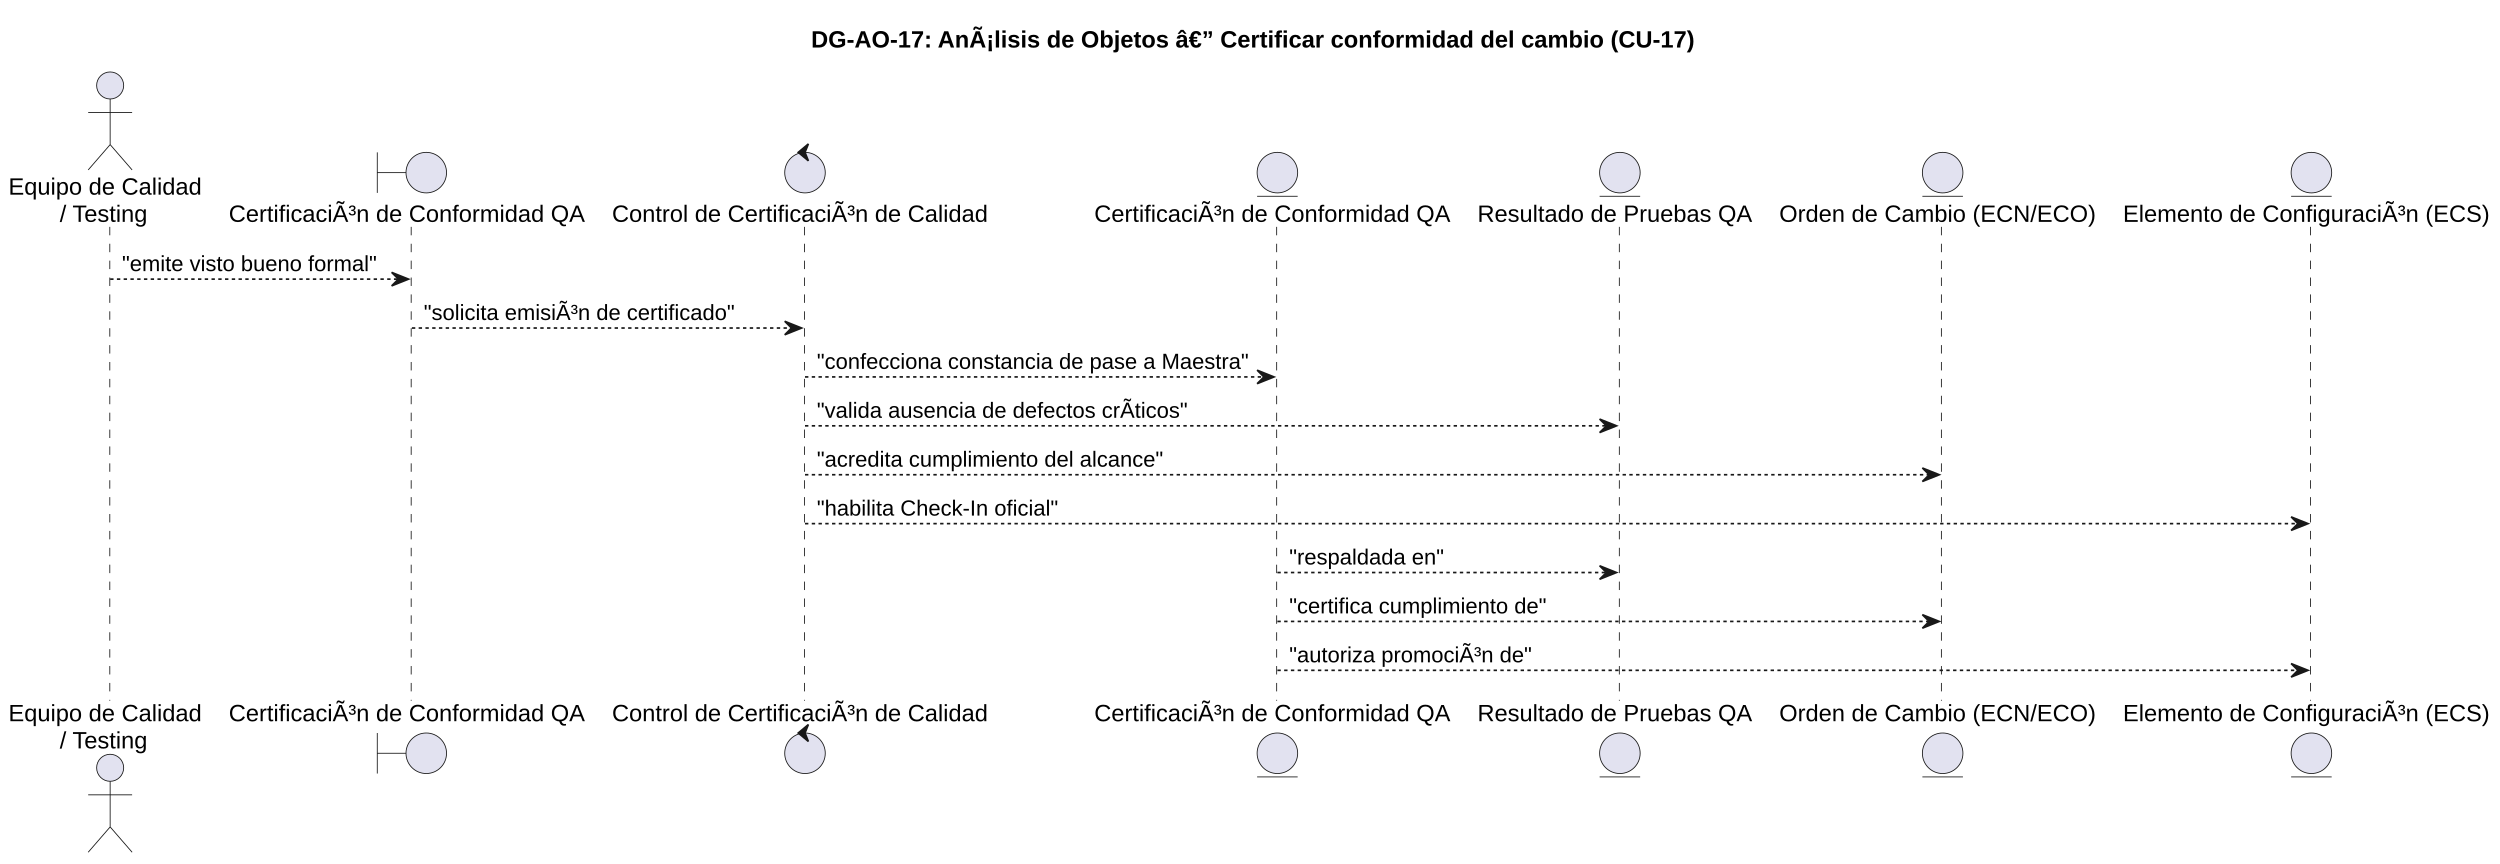
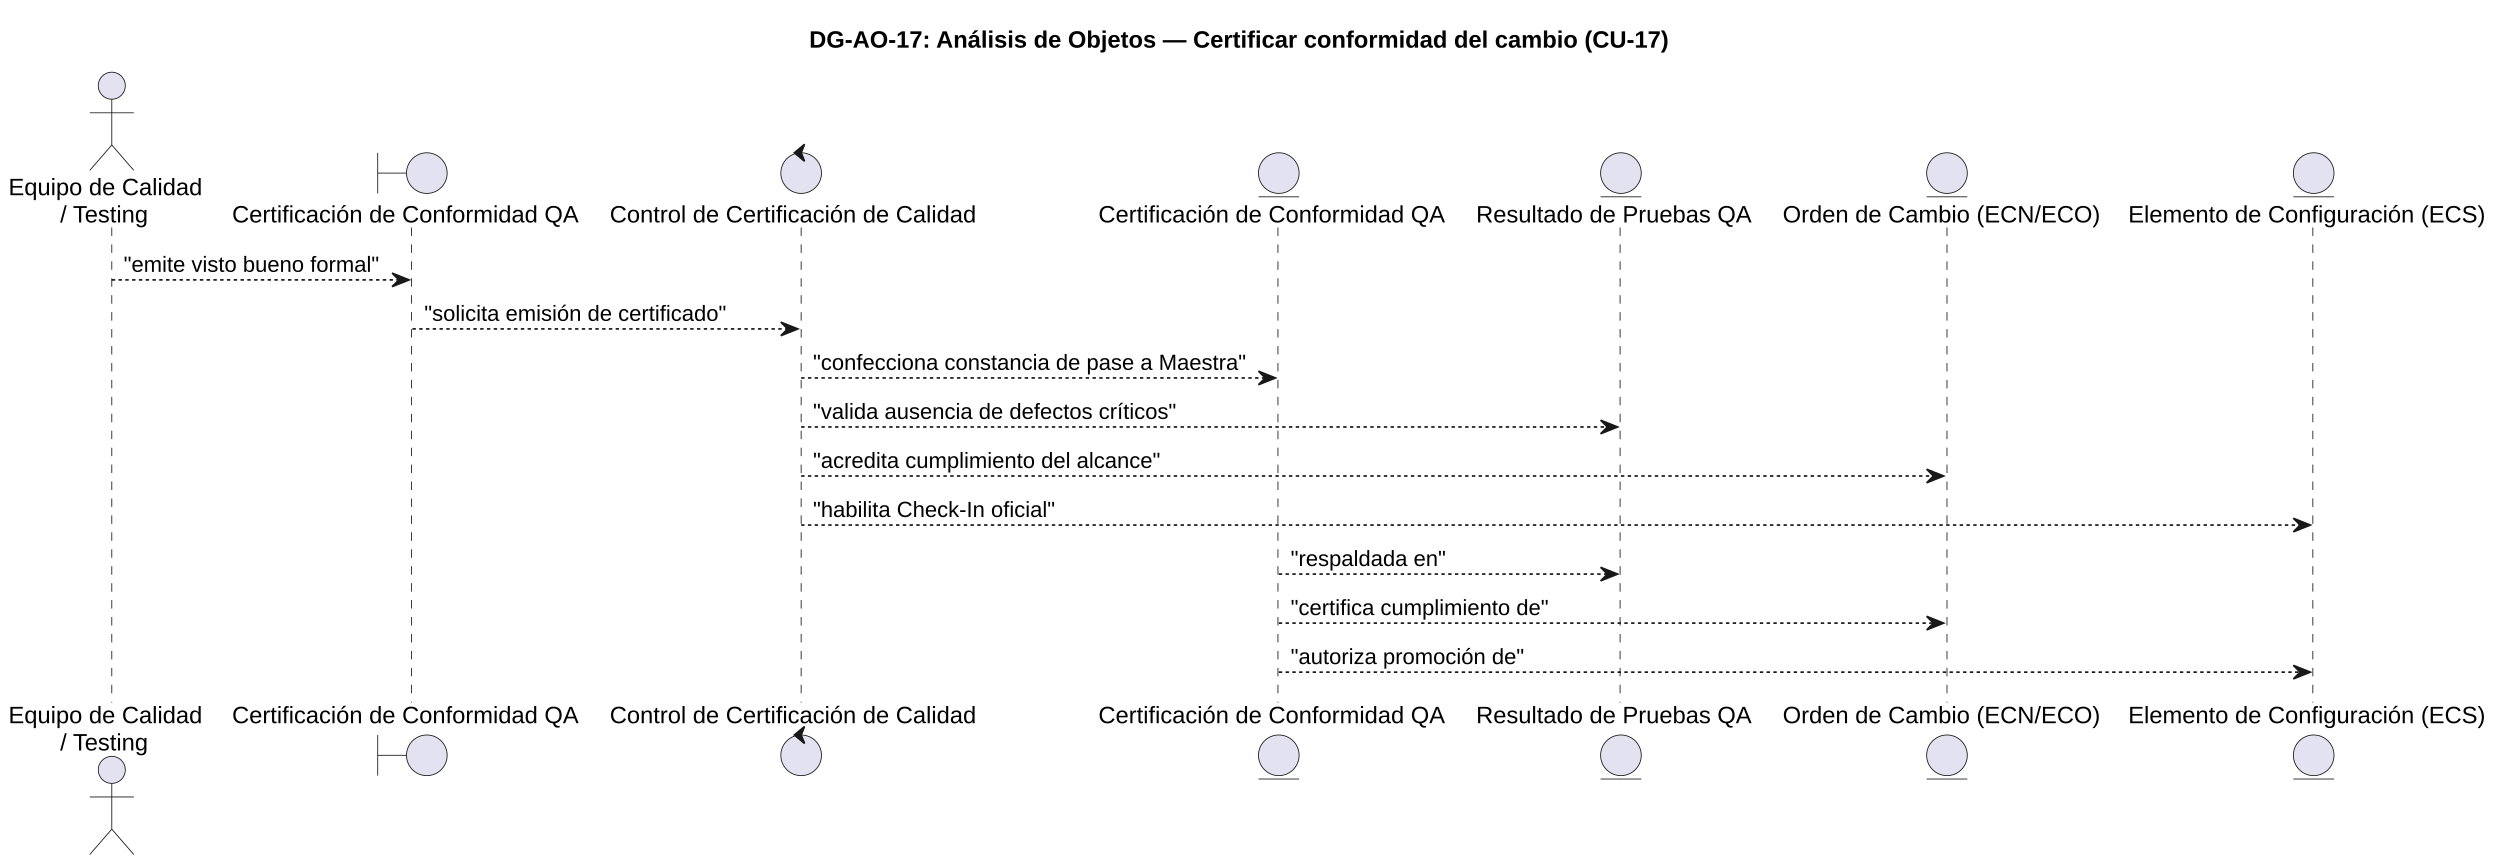
- <svg xmlns="http://www.w3.org/2000/svg" contentStyleType="text/css" height="511px" preserveAspectRatio="none" style="width:1480px;height:511px;background:#FFFFFF;" version="1.1" viewBox="0 0 1480 511" width="1480px" zoomAndPan="magnify">
+ <svg xmlns="http://www.w3.org/2000/svg" contentStyleType="text/css" height="511px" preserveAspectRatio="none" style="width:1476px;height:511px;background:#FFFFFF;" version="1.1" viewBox="0 0 1476 511" width="1476px" zoomAndPan="magnify">
  <defs />
  <g>
-     <text fill="#000000" font-family="Arial" font-size="14" font-weight="bold" lengthAdjust="spacing" textLength="523.537" x="480.181" y="28.132">DG-AO-17: AnÃ¡lisis de Objetos â€” Certificar conformidad del cambio (CU-17)</text>
-     <line style="stroke:#181818;stroke-width:0.5;stroke-dasharray:5.0,5.0;" x1="65" x2="65" y1="134.296" y2="414.834" />
-     <line style="stroke:#181818;stroke-width:0.5;stroke-dasharray:5.0,5.0;" x1="243.42" x2="243.42" y1="134.296" y2="414.834" />
-     <line style="stroke:#181818;stroke-width:0.5;stroke-dasharray:5.0,5.0;" x1="476.281" x2="476.281" y1="134.296" y2="414.834" />
-     <line style="stroke:#181818;stroke-width:0.5;stroke-dasharray:5.0,5.0;" x1="755.784" x2="755.784" y1="134.296" y2="414.834" />
-     <line style="stroke:#181818;stroke-width:0.5;stroke-dasharray:5.0,5.0;" x1="958.645" x2="958.645" y1="134.296" y2="414.834" />
-     <line style="stroke:#181818;stroke-width:0.5;stroke-dasharray:5.0,5.0;" x1="1149.3" x2="1149.3" y1="134.296" y2="414.834" />
-     <line style="stroke:#181818;stroke-width:0.5;stroke-dasharray:5.0,5.0;" x1="1367.803" x2="1367.803" y1="134.296" y2="414.834" />
-     <text fill="#000000" font-family="Arial" font-size="14" lengthAdjust="spacing" textLength="114.42" x="5" y="115.231">Equipo de Calidad</text>
-     <text fill="#000000" font-family="Arial" font-size="14" lengthAdjust="spacing" textLength="53.69" x="35.365" y="131.329">/ Testing</text>
-     <ellipse cx="65.21" cy="50.599" fill="#E2E2F0" rx="8" ry="8" style="stroke:#181818;stroke-width:0.5;" />
-     <path d="M65.21,58.599 L65.21,85.599 M52.21,66.599 L78.21,66.599 M65.21,85.599 L52.21,100.599 M65.21,85.599 L78.21,100.599 " fill="none" style="stroke:#181818;stroke-width:0.5;" />
-     <text fill="#000000" font-family="Arial" font-size="14" lengthAdjust="spacing" textLength="114.42" x="5" y="426.966">Equipo de Calidad</text>
-     <text fill="#000000" font-family="Arial" font-size="14" lengthAdjust="spacing" textLength="53.69" x="35.365" y="443.065">/ Testing</text>
-     <ellipse cx="65.21" cy="454.532" fill="#E2E2F0" rx="8" ry="8" style="stroke:#181818;stroke-width:0.5;" />
-     <path d="M65.21,462.532 L65.21,489.532 M52.21,470.532 L78.21,470.532 M65.21,489.532 L52.21,504.532 M65.21,489.532 L78.21,504.532 " fill="none" style="stroke:#181818;stroke-width:0.5;" />
-     <text fill="#000000" font-family="Arial" font-size="14" lengthAdjust="spacing" textLength="210.861" x="135.42" y="131.329">CertificaciÃ³n de Conformidad QA</text>
-     <path d="M223.351,90.197 L223.351,114.197 M223.351,102.197 L240.351,102.197 " fill="none" style="stroke:#181818;stroke-width:0.5;" />
-     <ellipse cx="252.351" cy="102.197" fill="#E2E2F0" rx="12" ry="12" style="stroke:#181818;stroke-width:0.5;" />
-     <text fill="#000000" font-family="Arial" font-size="14" lengthAdjust="spacing" textLength="210.861" x="135.42" y="426.966">CertificaciÃ³n de Conformidad QA</text>
-     <path d="M223.351,433.933 L223.351,457.933 M223.351,445.933 L240.351,445.933 " fill="none" style="stroke:#181818;stroke-width:0.5;" />
-     <ellipse cx="252.351" cy="445.933" fill="#E2E2F0" rx="12" ry="12" style="stroke:#181818;stroke-width:0.5;" />
-     <text fill="#000000" font-family="Arial" font-size="14" lengthAdjust="spacing" textLength="222.551" x="362.281" y="131.329">Control de CertificaciÃ³n de Calidad</text>
-     <ellipse cx="476.557" cy="102.197" fill="#E2E2F0" rx="12" ry="12" style="stroke:#181818;stroke-width:0.5;" />
-     <polygon fill="#181818" points="472.557,90.197,478.557,85.197,476.557,90.197,478.557,95.197,472.557,90.197" style="stroke:#181818;stroke-width:1.0;" />
-     <text fill="#000000" font-family="Arial" font-size="14" lengthAdjust="spacing" textLength="222.551" x="362.281" y="426.966">Control de CertificaciÃ³n de Calidad</text>
-     <ellipse cx="476.557" cy="445.933" fill="#E2E2F0" rx="12" ry="12" style="stroke:#181818;stroke-width:0.5;" />
-     <polygon fill="#181818" points="472.557,433.933,478.557,428.933,476.557,433.933,478.557,438.933,472.557,433.933" style="stroke:#181818;stroke-width:1.0;" />
-     <text fill="#000000" font-family="Arial" font-size="14" lengthAdjust="spacing" textLength="210.861" x="647.784" y="131.329">CertificaciÃ³n de Conformidad QA</text>
-     <ellipse cx="756.215" cy="102.197" fill="#E2E2F0" rx="12" ry="12" style="stroke:#181818;stroke-width:0.5;" />
-     <line style="stroke:#181818;stroke-width:0.5;" x1="744.215" x2="768.215" y1="116.197" y2="116.197" />
-     <text fill="#000000" font-family="Arial" font-size="14" lengthAdjust="spacing" textLength="210.861" x="647.784" y="426.966">CertificaciÃ³n de Conformidad QA</text>
-     <ellipse cx="756.215" cy="445.933" fill="#E2E2F0" rx="12" ry="12" style="stroke:#181818;stroke-width:0.5;" />
-     <line style="stroke:#181818;stroke-width:0.5;" x1="744.215" x2="768.215" y1="459.933" y2="459.933" />
-     <text fill="#000000" font-family="Arial" font-size="14" lengthAdjust="spacing" textLength="162.654" x="874.645" y="131.329">Resultado de Pruebas QA</text>
-     <ellipse cx="958.973" cy="102.197" fill="#E2E2F0" rx="12" ry="12" style="stroke:#181818;stroke-width:0.5;" />
-     <line style="stroke:#181818;stroke-width:0.5;" x1="946.973" x2="970.973" y1="116.197" y2="116.197" />
-     <text fill="#000000" font-family="Arial" font-size="14" lengthAdjust="spacing" textLength="162.654" x="874.645" y="426.966">Resultado de Pruebas QA</text>
-     <ellipse cx="958.973" cy="445.933" fill="#E2E2F0" rx="12" ry="12" style="stroke:#181818;stroke-width:0.5;" />
-     <line style="stroke:#181818;stroke-width:0.5;" x1="946.973" x2="970.973" y1="459.933" y2="459.933" />
-     <text fill="#000000" font-family="Arial" font-size="14" lengthAdjust="spacing" textLength="187.503" x="1053.3" y="131.329">Orden de Cambio (ECN/ECO)</text>
-     <ellipse cx="1150.051" cy="102.197" fill="#E2E2F0" rx="12" ry="12" style="stroke:#181818;stroke-width:0.5;" />
-     <line style="stroke:#181818;stroke-width:0.5;" x1="1138.051" x2="1162.051" y1="116.197" y2="116.197" />
-     <text fill="#000000" font-family="Arial" font-size="14" lengthAdjust="spacing" textLength="187.503" x="1053.3" y="426.966">Orden de Cambio (ECN/ECO)</text>
-     <ellipse cx="1150.051" cy="445.933" fill="#E2E2F0" rx="12" ry="12" style="stroke:#181818;stroke-width:0.5;" />
-     <line style="stroke:#181818;stroke-width:0.5;" x1="1138.051" x2="1162.051" y1="459.933" y2="459.933" />
-     <text fill="#000000" font-family="Arial" font-size="14" lengthAdjust="spacing" textLength="217.096" x="1256.803" y="131.329">Elemento de ConfiguraciÃ³n (ECS)</text>
-     <ellipse cx="1368.351" cy="102.197" fill="#E2E2F0" rx="12" ry="12" style="stroke:#181818;stroke-width:0.5;" />
-     <line style="stroke:#181818;stroke-width:0.5;" x1="1356.351" x2="1380.351" y1="116.197" y2="116.197" />
-     <text fill="#000000" font-family="Arial" font-size="14" lengthAdjust="spacing" textLength="217.096" x="1256.803" y="426.966">Elemento de ConfiguraciÃ³n (ECS)</text>
-     <ellipse cx="1368.351" cy="445.933" fill="#E2E2F0" rx="12" ry="12" style="stroke:#181818;stroke-width:0.5;" />
-     <line style="stroke:#181818;stroke-width:0.5;" x1="1356.351" x2="1380.351" y1="459.933" y2="459.933" />
-     <polygon fill="#181818" points="231.851,161.245,241.851,165.245,231.851,169.245,235.851,165.245" style="stroke:#181818;stroke-width:1.0;" />
-     <line style="stroke:#181818;stroke-width:1.0;stroke-dasharray:2.0,2.0;" x1="65.21" x2="237.851" y1="165.245" y2="165.245" />
-     <text fill="#000000" font-family="Arial" font-size="13" lengthAdjust="spacing" textLength="150.852" x="72.21" y="160.49">"emite visto bueno formal"</text>
-     <polygon fill="#181818" points="464.557,190.193,474.557,194.193,464.557,198.193,468.557,194.193" style="stroke:#181818;stroke-width:1.0;" />
-     <line style="stroke:#181818;stroke-width:1.0;stroke-dasharray:2.0,2.0;" x1="243.851" x2="470.557" y1="194.193" y2="194.193" />
-     <text fill="#000000" font-family="Arial" font-size="13" lengthAdjust="spacing" textLength="184.076" x="250.851" y="189.439">"solicita emisiÃ³n de certificado"</text>
-     <polygon fill="#181818" points="744.215,219.142,754.215,223.142,744.215,227.142,748.215,223.142" style="stroke:#181818;stroke-width:1.0;" />
-     <line style="stroke:#181818;stroke-width:1.0;stroke-dasharray:2.0,2.0;" x1="476.557" x2="750.215" y1="223.142" y2="223.142" />
-     <text fill="#000000" font-family="Arial" font-size="13" lengthAdjust="spacing" textLength="255.658" x="483.557" y="218.387">"confecciona constancia de pase a Maestra"</text>
-     <polygon fill="#181818" points="946.973,248.091,956.973,252.091,946.973,256.091,950.973,252.091" style="stroke:#181818;stroke-width:1.0;" />
-     <line style="stroke:#181818;stroke-width:1.0;stroke-dasharray:2.0,2.0;" x1="476.557" x2="952.973" y1="252.091" y2="252.091" />
-     <text fill="#000000" font-family="Arial" font-size="13" lengthAdjust="spacing" textLength="223.844" x="483.557" y="247.336">"valida ausencia de defectos crÃ­ticos"</text>
-     <polygon fill="#181818" points="1138.051,277.04,1148.051,281.04,1138.051,285.04,1142.051,281.04" style="stroke:#181818;stroke-width:1.0;" />
-     <line style="stroke:#181818;stroke-width:1.0;stroke-dasharray:2.0,2.0;" x1="476.557" x2="1144.051" y1="281.04" y2="281.04" />
-     <text fill="#000000" font-family="Arial" font-size="13" lengthAdjust="spacing" textLength="205.055" x="483.557" y="276.285">"acredita cumplimiento del alcance"</text>
-     <polygon fill="#181818" points="1356.351,305.988,1366.351,309.988,1356.351,313.988,1360.351,309.988" style="stroke:#181818;stroke-width:1.0;" />
-     <line style="stroke:#181818;stroke-width:1.0;stroke-dasharray:2.0,2.0;" x1="476.557" x2="1362.351" y1="309.988" y2="309.988" />
-     <text fill="#000000" font-family="Arial" font-size="13" lengthAdjust="spacing" textLength="142.905" x="483.557" y="305.233">"habilita Check-In oficial"</text>
-     <polygon fill="#181818" points="946.973,334.937,956.973,338.937,946.973,342.937,950.973,338.937" style="stroke:#181818;stroke-width:1.0;" />
-     <line style="stroke:#181818;stroke-width:1.0;stroke-dasharray:2.0,2.0;" x1="756.215" x2="952.973" y1="338.937" y2="338.937" />
-     <text fill="#000000" font-family="Arial" font-size="13" lengthAdjust="spacing" textLength="91.628" x="763.215" y="334.182">"respaldada en"</text>
-     <polygon fill="#181818" points="1138.051,363.886,1148.051,367.886,1138.051,371.886,1142.051,367.886" style="stroke:#181818;stroke-width:1.0;" />
-     <line style="stroke:#181818;stroke-width:1.0;stroke-dasharray:2.0,2.0;" x1="756.215" x2="1144.051" y1="367.886" y2="367.886" />
-     <text fill="#000000" font-family="Arial" font-size="13" lengthAdjust="spacing" textLength="152.287" x="763.215" y="363.131">"certifica cumplimiento de"</text>
-     <polygon fill="#181818" points="1356.351,392.834,1366.351,396.834,1356.351,400.834,1360.351,396.834" style="stroke:#181818;stroke-width:1.0;" />
-     <line style="stroke:#181818;stroke-width:1.0;stroke-dasharray:2.0,2.0;" x1="756.215" x2="1362.351" y1="396.834" y2="396.834" />
-     <text fill="#000000" font-family="Arial" font-size="13" lengthAdjust="spacing" textLength="143.628" x="763.215" y="392.08">"autoriza promociÃ³n de"</text>
+     <text fill="#000000" font-family="Arial" font-size="14" font-weight="bold" lengthAdjust="spacing" textLength="524" x="477.75" y="28.132">DG-AO-17: Análisis de Objetos — Certificar conformidad del cambio (CU-17)</text>
+     <line style="stroke:#181818;stroke-width:0.5;stroke-dasharray:5.0,5.0;" x1="66" x2="66" y1="134.296" y2="414.834" />
+     <line style="stroke:#181818;stroke-width:0.5;stroke-dasharray:5.0,5.0;" x1="243" x2="243" y1="134.296" y2="414.834" />
+     <line style="stroke:#181818;stroke-width:0.5;stroke-dasharray:5.0,5.0;" x1="473" x2="473" y1="134.296" y2="414.834" />
+     <line style="stroke:#181818;stroke-width:0.5;stroke-dasharray:5.0,5.0;" x1="754.5" x2="754.5" y1="134.296" y2="414.834" />
+     <line style="stroke:#181818;stroke-width:0.5;stroke-dasharray:5.0,5.0;" x1="956.5" x2="956.5" y1="134.296" y2="414.834" />
+     <line style="stroke:#181818;stroke-width:0.5;stroke-dasharray:5.0,5.0;" x1="1149.5" x2="1149.5" y1="134.296" y2="414.834" />
+     <line style="stroke:#181818;stroke-width:0.5;stroke-dasharray:5.0,5.0;" x1="1365.5" x2="1365.5" y1="134.296" y2="414.834" />
+     <text fill="#000000" font-family="Arial" font-size="14" lengthAdjust="spacing" textLength="116" x="5" y="115.231">Equipo de Calidad</text>
+     <text fill="#000000" font-family="Arial" font-size="14" lengthAdjust="spacing" textLength="55" x="35.5" y="131.329">/ Testing</text>
+     <ellipse cx="66" cy="50.599" fill="#E2E2F0" rx="8" ry="8" style="stroke:#181818;stroke-width:0.5;" />
+     <path d="M66,58.599 L66,85.599 M53,66.599 L79,66.599 M66,85.599 L53,100.599 M66,85.599 L79,100.599 " fill="none" style="stroke:#181818;stroke-width:0.5;" />
+     <text fill="#000000" font-family="Arial" font-size="14" lengthAdjust="spacing" textLength="116" x="5" y="426.966">Equipo de Calidad</text>
+     <text fill="#000000" font-family="Arial" font-size="14" lengthAdjust="spacing" textLength="55" x="35.5" y="443.065">/ Testing</text>
+     <ellipse cx="66" cy="454.532" fill="#E2E2F0" rx="8" ry="8" style="stroke:#181818;stroke-width:0.5;" />
+     <path d="M66,462.532 L66,489.532 M53,470.532 L79,470.532 M66,489.532 L53,504.532 M66,489.532 L79,504.532 " fill="none" style="stroke:#181818;stroke-width:0.5;" />
+     <text fill="#000000" font-family="Arial" font-size="14" lengthAdjust="spacing" textLength="207" x="137" y="131.329">Certificación de Conformidad QA</text>
+     <path d="M223,90.197 L223,114.197 M223,102.197 L240,102.197 " fill="none" style="stroke:#181818;stroke-width:0.5;" />
+     <ellipse cx="252" cy="102.197" fill="#E2E2F0" rx="12" ry="12" style="stroke:#181818;stroke-width:0.5;" />
+     <text fill="#000000" font-family="Arial" font-size="14" lengthAdjust="spacing" textLength="207" x="137" y="426.966">Certificación de Conformidad QA</text>
+     <path d="M223,433.933 L223,457.933 M223,445.933 L240,445.933 " fill="none" style="stroke:#181818;stroke-width:0.5;" />
+     <ellipse cx="252" cy="445.933" fill="#E2E2F0" rx="12" ry="12" style="stroke:#181818;stroke-width:0.5;" />
+     <text fill="#000000" font-family="Arial" font-size="14" lengthAdjust="spacing" textLength="220" x="360" y="131.329">Control de Certificación de Calidad</text>
+     <ellipse cx="473" cy="102.197" fill="#E2E2F0" rx="12" ry="12" style="stroke:#181818;stroke-width:0.5;" />
+     <polygon fill="#181818" points="469,90.197,475,85.197,473,90.197,475,95.197,469,90.197" style="stroke:#181818;stroke-width:1.0;" />
+     <text fill="#000000" font-family="Arial" font-size="14" lengthAdjust="spacing" textLength="220" x="360" y="426.966">Control de Certificación de Calidad</text>
+     <ellipse cx="473" cy="445.933" fill="#E2E2F0" rx="12" ry="12" style="stroke:#181818;stroke-width:0.5;" />
+     <polygon fill="#181818" points="469,433.933,475,428.933,473,433.933,475,438.933,469,433.933" style="stroke:#181818;stroke-width:1.0;" />
+     <text fill="#000000" font-family="Arial" font-size="14" lengthAdjust="spacing" textLength="207" x="648.5" y="131.329">Certificación de Conformidad QA</text>
+     <ellipse cx="755" cy="102.197" fill="#E2E2F0" rx="12" ry="12" style="stroke:#181818;stroke-width:0.5;" />
+     <line style="stroke:#181818;stroke-width:0.5;" x1="743" x2="767" y1="116.197" y2="116.197" />
+     <text fill="#000000" font-family="Arial" font-size="14" lengthAdjust="spacing" textLength="207" x="648.5" y="426.966">Certificación de Conformidad QA</text>
+     <ellipse cx="755" cy="445.933" fill="#E2E2F0" rx="12" ry="12" style="stroke:#181818;stroke-width:0.5;" />
+     <line style="stroke:#181818;stroke-width:0.5;" x1="743" x2="767" y1="459.933" y2="459.933" />
+     <text fill="#000000" font-family="Arial" font-size="14" lengthAdjust="spacing" textLength="165" x="871.5" y="131.329">Resultado de Pruebas QA</text>
+     <ellipse cx="957" cy="102.197" fill="#E2E2F0" rx="12" ry="12" style="stroke:#181818;stroke-width:0.5;" />
+     <line style="stroke:#181818;stroke-width:0.5;" x1="945" x2="969" y1="116.197" y2="116.197" />
+     <text fill="#000000" font-family="Arial" font-size="14" lengthAdjust="spacing" textLength="165" x="871.5" y="426.966">Resultado de Pruebas QA</text>
+     <ellipse cx="957" cy="445.933" fill="#E2E2F0" rx="12" ry="12" style="stroke:#181818;stroke-width:0.5;" />
+     <line style="stroke:#181818;stroke-width:0.5;" x1="945" x2="969" y1="459.933" y2="459.933" />
+     <text fill="#000000" font-family="Arial" font-size="14" lengthAdjust="spacing" textLength="188" x="1052.5" y="131.329">Orden de Cambio (ECN/ECO)</text>
+     <ellipse cx="1149.5" cy="102.197" fill="#E2E2F0" rx="12" ry="12" style="stroke:#181818;stroke-width:0.5;" />
+     <line style="stroke:#181818;stroke-width:0.5;" x1="1137.5" x2="1161.5" y1="116.197" y2="116.197" />
+     <text fill="#000000" font-family="Arial" font-size="14" lengthAdjust="spacing" textLength="188" x="1052.5" y="426.966">Orden de Cambio (ECN/ECO)</text>
+     <ellipse cx="1149.5" cy="445.933" fill="#E2E2F0" rx="12" ry="12" style="stroke:#181818;stroke-width:0.5;" />
+     <line style="stroke:#181818;stroke-width:0.5;" x1="1137.5" x2="1161.5" y1="459.933" y2="459.933" />
+     <text fill="#000000" font-family="Arial" font-size="14" lengthAdjust="spacing" textLength="213" x="1256.5" y="131.329">Elemento de Configuración (ECS)</text>
+     <ellipse cx="1366" cy="102.197" fill="#E2E2F0" rx="12" ry="12" style="stroke:#181818;stroke-width:0.5;" />
+     <line style="stroke:#181818;stroke-width:0.5;" x1="1354" x2="1378" y1="116.197" y2="116.197" />
+     <text fill="#000000" font-family="Arial" font-size="14" lengthAdjust="spacing" textLength="213" x="1256.5" y="426.966">Elemento de Configuración (ECS)</text>
+     <ellipse cx="1366" cy="445.933" fill="#E2E2F0" rx="12" ry="12" style="stroke:#181818;stroke-width:0.5;" />
+     <line style="stroke:#181818;stroke-width:0.5;" x1="1354" x2="1378" y1="459.933" y2="459.933" />
+     <polygon fill="#181818" points="231.5,161.245,241.5,165.245,231.5,169.245,235.5,165.245" style="stroke:#181818;stroke-width:1.0;" />
+     <line style="stroke:#181818;stroke-width:1.0;stroke-dasharray:2.0,2.0;" x1="66" x2="237.5" y1="165.245" y2="165.245" />
+     <text fill="#000000" font-family="Arial" font-size="13" lengthAdjust="spacing" textLength="150" x="73" y="160.49">"emite visto bueno formal"</text>
+     <polygon fill="#181818" points="461,190.193,471,194.193,461,198.193,465,194.193" style="stroke:#181818;stroke-width:1.0;" />
+     <line style="stroke:#181818;stroke-width:1.0;stroke-dasharray:2.0,2.0;" x1="243.5" x2="467" y1="194.193" y2="194.193" />
+     <text fill="#000000" font-family="Arial" font-size="13" lengthAdjust="spacing" textLength="181" x="250.5" y="189.439">"solicita emisión de certificado"</text>
+     <polygon fill="#181818" points="743,219.142,753,223.142,743,227.142,747,223.142" style="stroke:#181818;stroke-width:1.0;" />
+     <line style="stroke:#181818;stroke-width:1.0;stroke-dasharray:2.0,2.0;" x1="473" x2="749" y1="223.142" y2="223.142" />
+     <text fill="#000000" font-family="Arial" font-size="13" lengthAdjust="spacing" textLength="258" x="480" y="218.387">"confecciona constancia de pase a Maestra"</text>
+     <polygon fill="#181818" points="945,248.091,955,252.091,945,256.091,949,252.091" style="stroke:#181818;stroke-width:1.0;" />
+     <line style="stroke:#181818;stroke-width:1.0;stroke-dasharray:2.0,2.0;" x1="473" x2="951" y1="252.091" y2="252.091" />
+     <text fill="#000000" font-family="Arial" font-size="13" lengthAdjust="spacing" textLength="215" x="480" y="247.336">"valida ausencia de defectos críticos"</text>
+     <polygon fill="#181818" points="1137.5,277.04,1147.5,281.04,1137.5,285.04,1141.5,281.04" style="stroke:#181818;stroke-width:1.0;" />
+     <line style="stroke:#181818;stroke-width:1.0;stroke-dasharray:2.0,2.0;" x1="473" x2="1143.5" y1="281.04" y2="281.04" />
+     <text fill="#000000" font-family="Arial" font-size="13" lengthAdjust="spacing" textLength="207" x="480" y="276.285">"acredita cumplimiento del alcance"</text>
+     <polygon fill="#181818" points="1354,305.988,1364,309.988,1354,313.988,1358,309.988" style="stroke:#181818;stroke-width:1.0;" />
+     <line style="stroke:#181818;stroke-width:1.0;stroke-dasharray:2.0,2.0;" x1="473" x2="1360" y1="309.988" y2="309.988" />
+     <text fill="#000000" font-family="Arial" font-size="13" lengthAdjust="spacing" textLength="143" x="480" y="305.233">"habilita Check-In oficial"</text>
+     <polygon fill="#181818" points="945,334.937,955,338.937,945,342.937,949,338.937" style="stroke:#181818;stroke-width:1.0;" />
+     <line style="stroke:#181818;stroke-width:1.0;stroke-dasharray:2.0,2.0;" x1="755" x2="951" y1="338.937" y2="338.937" />
+     <text fill="#000000" font-family="Arial" font-size="13" lengthAdjust="spacing" textLength="91" x="762" y="334.182">"respaldada en"</text>
+     <polygon fill="#181818" points="1137.5,363.886,1147.5,367.886,1137.5,371.886,1141.5,367.886" style="stroke:#181818;stroke-width:1.0;" />
+     <line style="stroke:#181818;stroke-width:1.0;stroke-dasharray:2.0,2.0;" x1="755" x2="1143.5" y1="367.886" y2="367.886" />
+     <text fill="#000000" font-family="Arial" font-size="13" lengthAdjust="spacing" textLength="154" x="762" y="363.131">"certifica cumplimiento de"</text>
+     <polygon fill="#181818" points="1354,392.834,1364,396.834,1354,400.834,1358,396.834" style="stroke:#181818;stroke-width:1.0;" />
+     <line style="stroke:#181818;stroke-width:1.0;stroke-dasharray:2.0,2.0;" x1="755" x2="1360" y1="396.834" y2="396.834" />
+     <text fill="#000000" font-family="Arial" font-size="13" lengthAdjust="spacing" textLength="138" x="762" y="392.08">"autoriza promoción de"</text>
  </g>
</svg>
